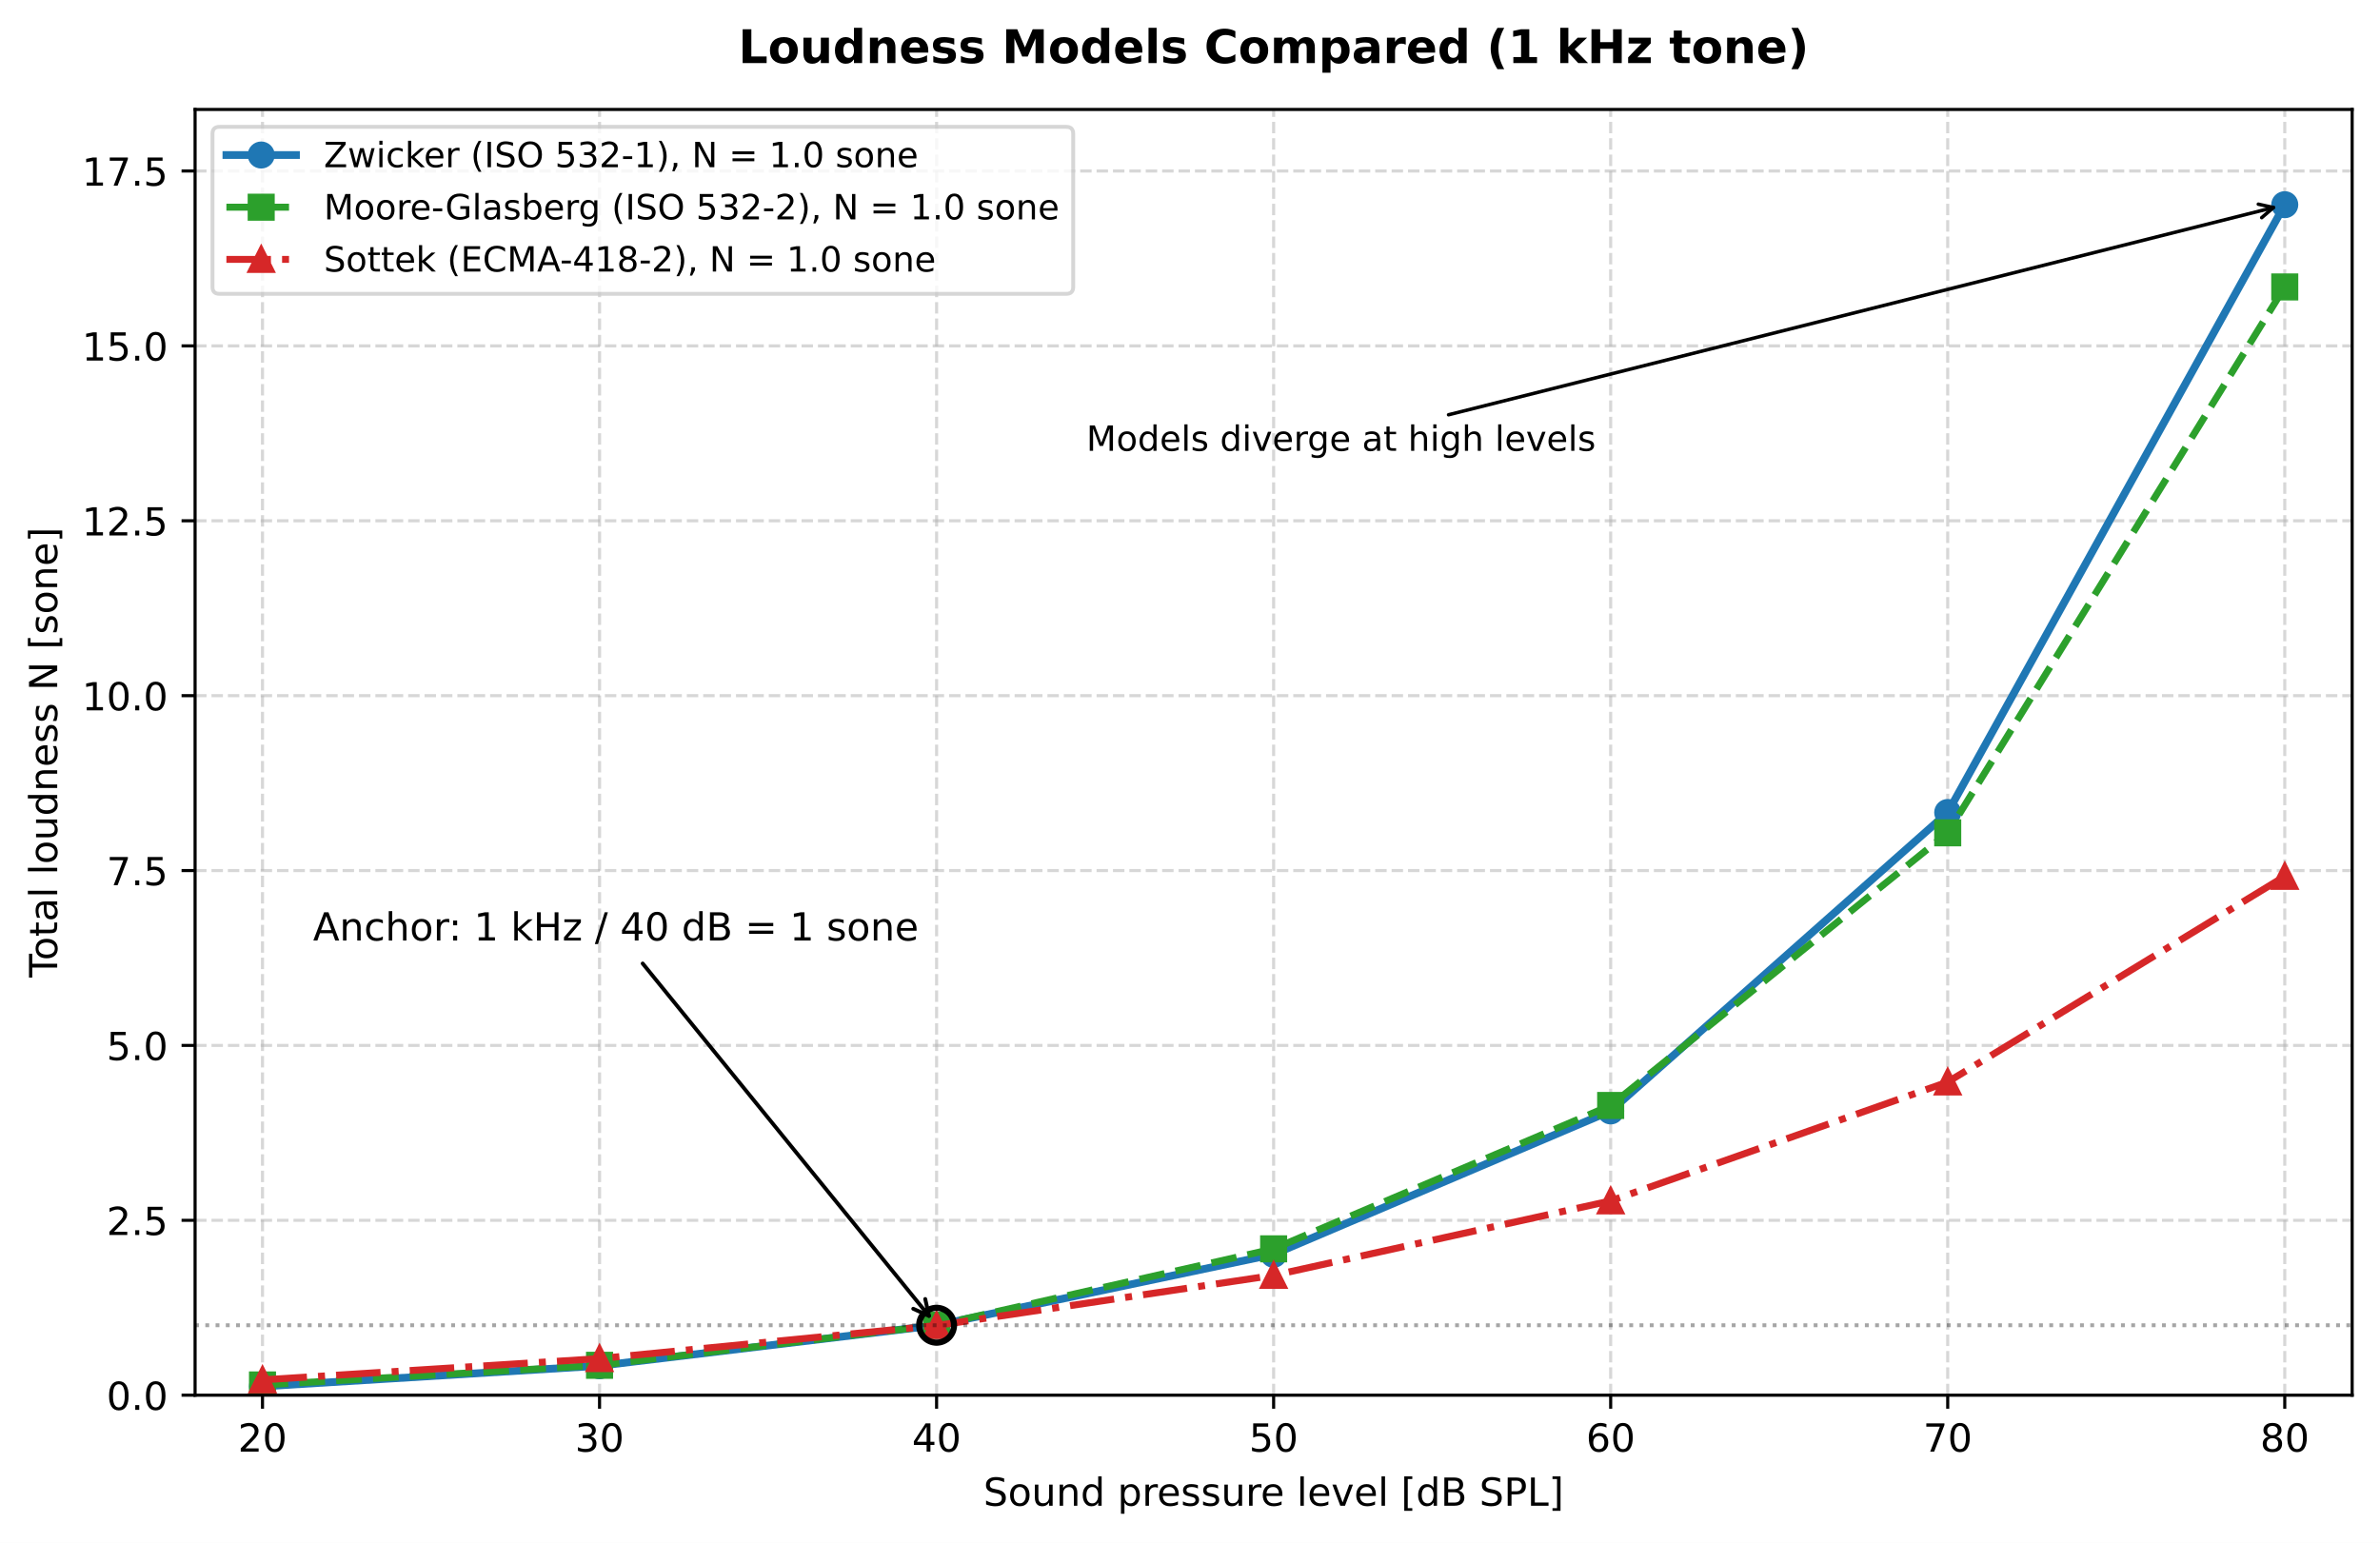
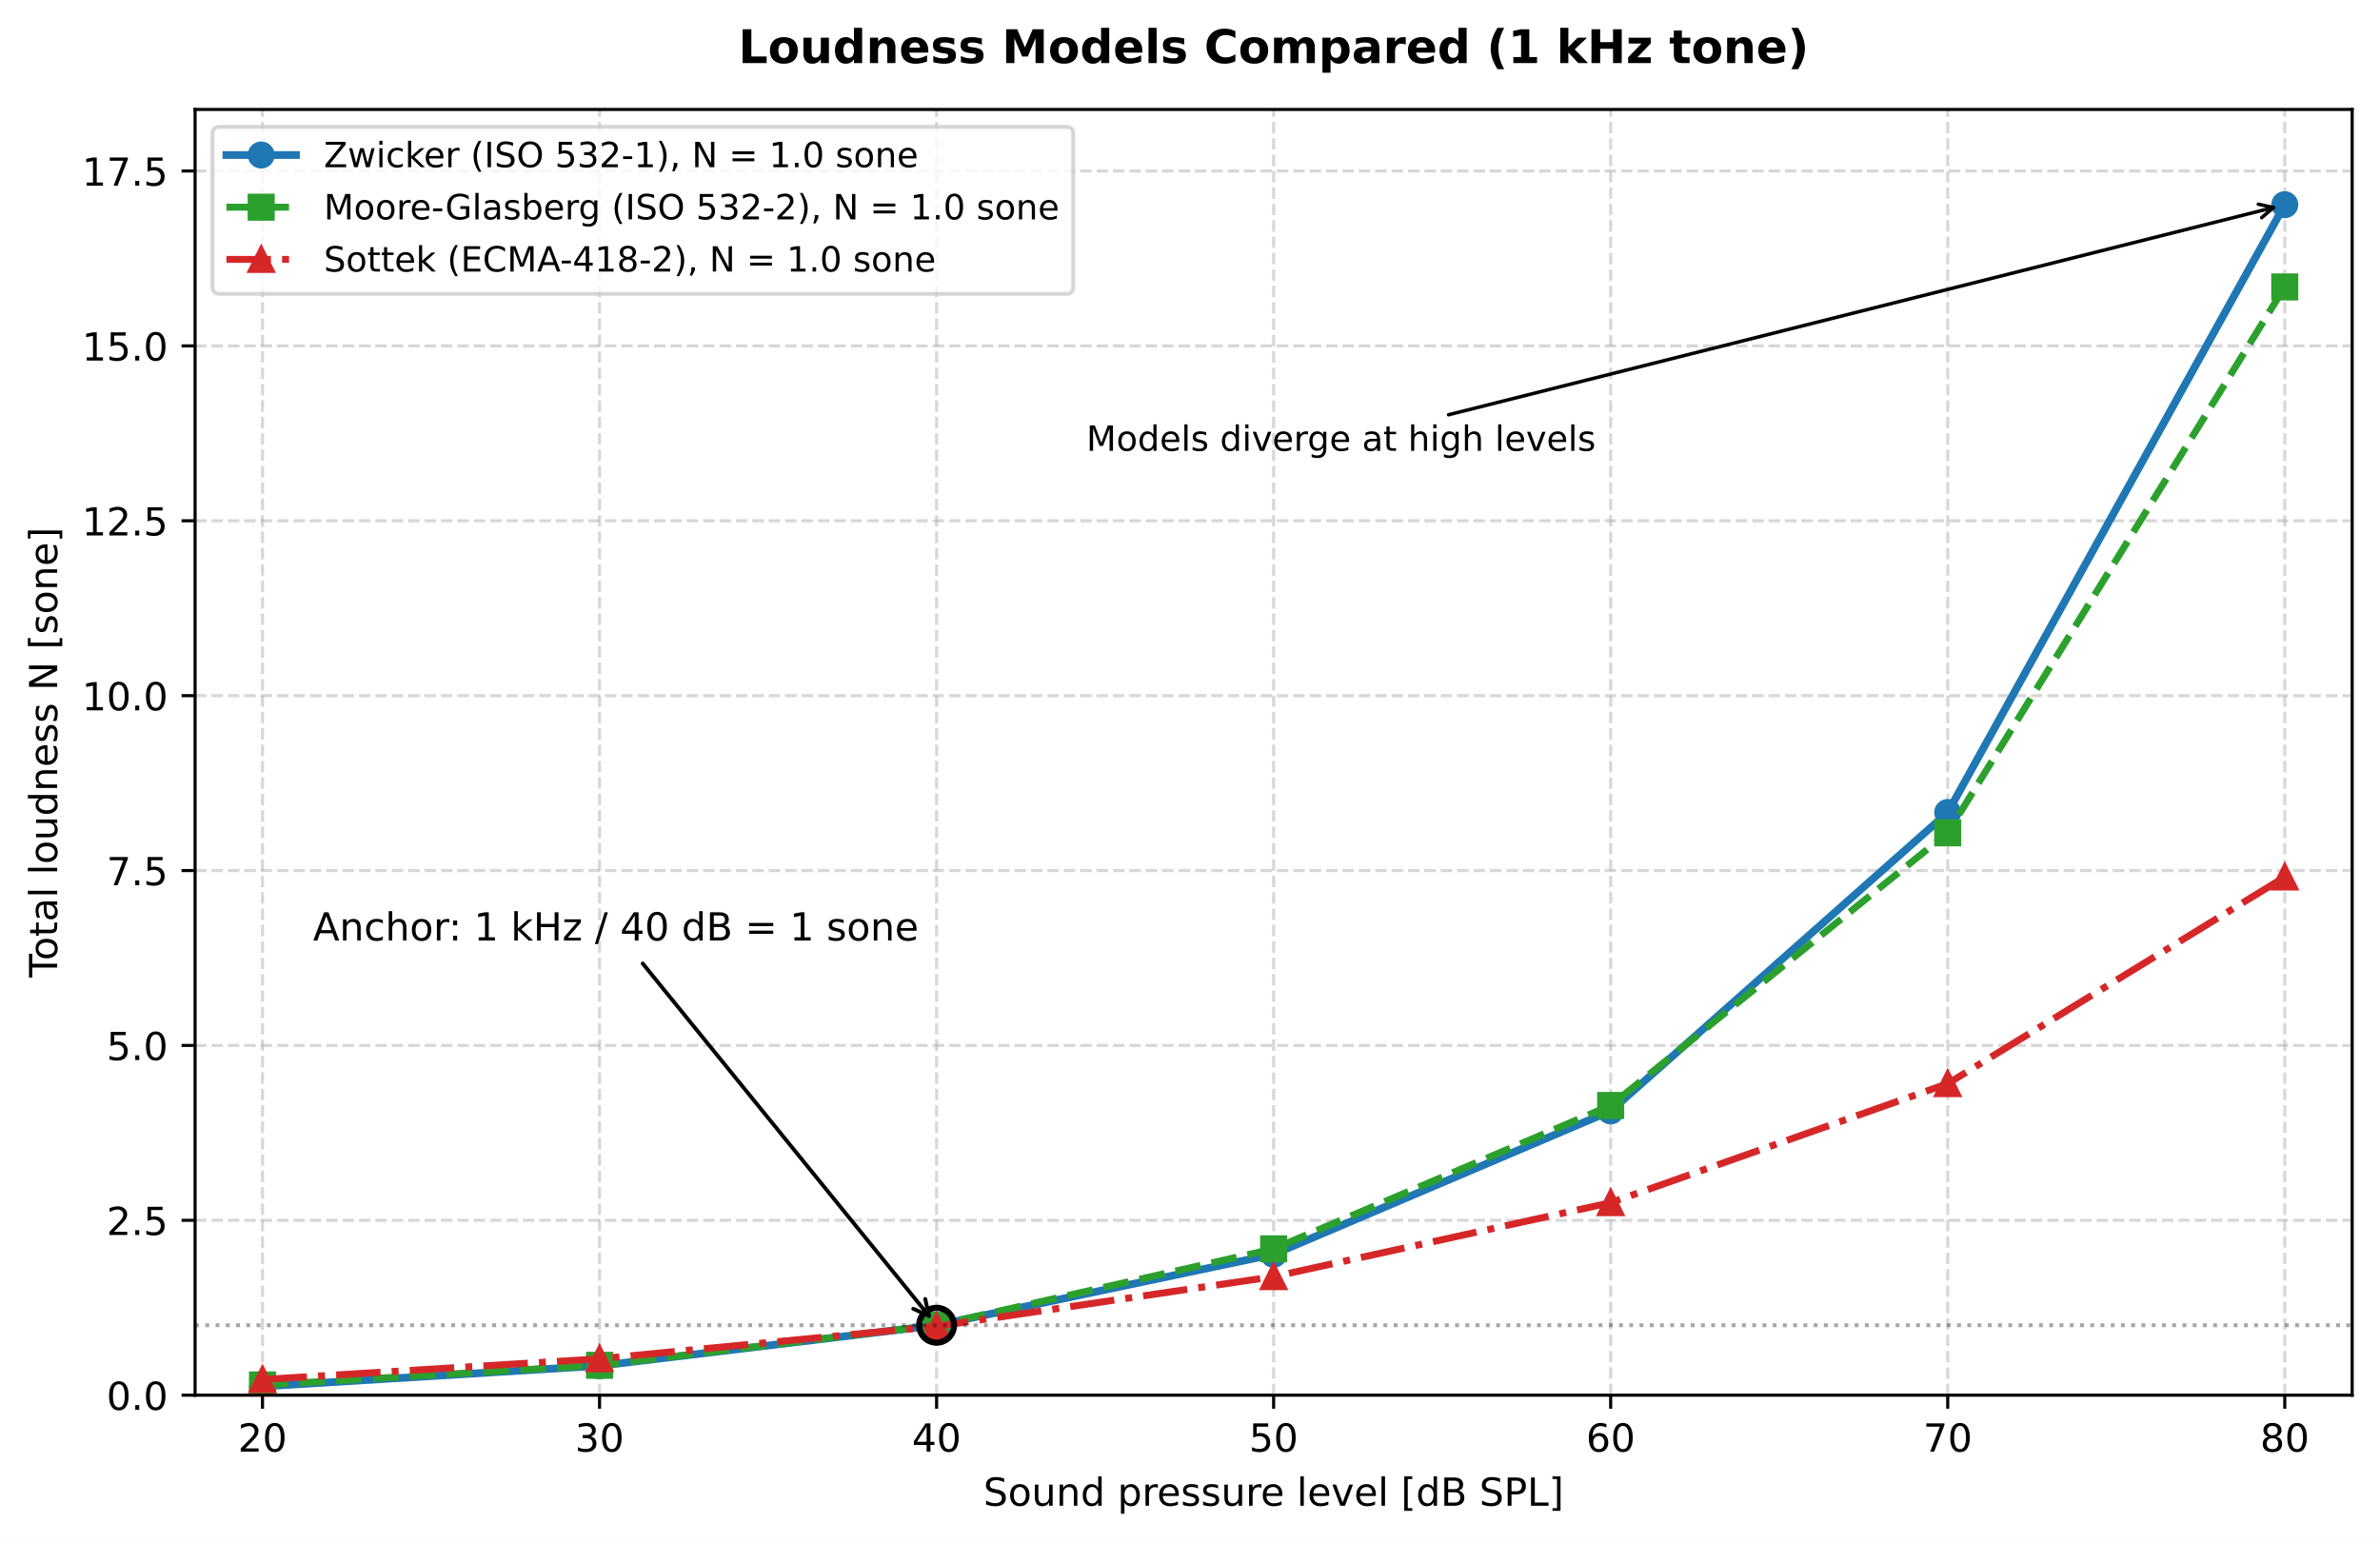
<svg xmlns="http://www.w3.org/2000/svg" xmlns:xlink="http://www.w3.org/1999/xlink" width="615.666pt" height="399.159pt" viewBox="0 0 615.666 399.159" version="1.1">
  <defs>
    <style type="text/css">*{stroke-linejoin: round; stroke-linecap: butt}</style>
  </defs>
  <g id="figure_1">
    <g id="patch_1">
      <path d="M 0 399.159  L 615.666 399.159  L 615.666 0  L 0 0  z " style="fill: #ffffff" />
    </g>
    <g id="axes_1">
      <g id="patch_2">
        <path d="M 50.466 360.958  L 608.466 360.958  L 608.466 28.318  L 50.466 28.318  z " style="fill: #ffffff" />
      </g>
      <g id="matplotlib.axis_1">
        <g id="xtick_1">
          <g id="line2d_1">
            <path d="M 67.904 360.958  L 67.904 28.318  " clip-path="url(#p98f7f7b983)" style="fill: none; stroke-dasharray: 2.96,1.28; stroke-dashoffset: 0; stroke: #b0b0b0; stroke-opacity: 0.5; stroke-width: 0.8" />
          </g>
          <g id="line2d_2">
            <defs>
              <path id="m3d27035b55" d="M 0 0  L 0 3.5  " style="stroke: #000000; stroke-width: 0.8" />
            </defs>
            <g>
              <use xlink:href="#m3d27035b55" x="67.904" y="360.958" style="stroke: #000000; stroke-width: 0.8" />
            </g>
          </g>
          <g id="text_1">
            <text style="font-size: 10px; font-family: 'DejaVu Sans', 'Bitstream Vera Sans', 'Computer Modern Sans Serif', 'Lucida Grande', 'Verdana', 'Geneva', 'Lucid', 'Arial', 'Helvetica', 'Avant Garde', sans-serif; text-anchor: middle" x="67.904" y="375.556" transform="rotate(-0 67.90391 375.5558)">20</text>
          </g>
        </g>
        <g id="xtick_2">
          <g id="line2d_3">
            <path d="M 155.091 360.958  L 155.091 28.318  " clip-path="url(#p98f7f7b983)" style="fill: none; stroke-dasharray: 2.96,1.28; stroke-dashoffset: 0; stroke: #b0b0b0; stroke-opacity: 0.5; stroke-width: 0.8" />
          </g>
          <g id="line2d_4">
            <g>
              <use xlink:href="#m3d27035b55" x="155.091" y="360.958" style="stroke: #000000; stroke-width: 0.8" />
            </g>
          </g>
          <g id="text_2">
            <text style="font-size: 10px; font-family: 'DejaVu Sans', 'Bitstream Vera Sans', 'Computer Modern Sans Serif', 'Lucida Grande', 'Verdana', 'Geneva', 'Lucid', 'Arial', 'Helvetica', 'Avant Garde', sans-serif; text-anchor: middle" x="155.091" y="375.556" transform="rotate(-0 155.0914 375.5558)">30</text>
          </g>
        </g>
        <g id="xtick_3">
          <g id="line2d_5">
            <path d="M 242.279 360.958  L 242.279 28.318  " clip-path="url(#p98f7f7b983)" style="fill: none; stroke-dasharray: 2.96,1.28; stroke-dashoffset: 0; stroke: #b0b0b0; stroke-opacity: 0.5; stroke-width: 0.8" />
          </g>
          <g id="line2d_6">
            <g>
              <use xlink:href="#m3d27035b55" x="242.279" y="360.958" style="stroke: #000000; stroke-width: 0.8" />
            </g>
          </g>
          <g id="text_3">
            <text style="font-size: 10px; font-family: 'DejaVu Sans', 'Bitstream Vera Sans', 'Computer Modern Sans Serif', 'Lucida Grande', 'Verdana', 'Geneva', 'Lucid', 'Arial', 'Helvetica', 'Avant Garde', sans-serif; text-anchor: middle" x="242.279" y="375.556" transform="rotate(-0 242.2789 375.5558)">40</text>
          </g>
        </g>
        <g id="xtick_4">
          <g id="line2d_7">
            <path d="M 329.466 360.958  L 329.466 28.318  " clip-path="url(#p98f7f7b983)" style="fill: none; stroke-dasharray: 2.96,1.28; stroke-dashoffset: 0; stroke: #b0b0b0; stroke-opacity: 0.5; stroke-width: 0.8" />
          </g>
          <g id="line2d_8">
            <g>
              <use xlink:href="#m3d27035b55" x="329.466" y="360.958" style="stroke: #000000; stroke-width: 0.8" />
            </g>
          </g>
          <g id="text_4">
            <text style="font-size: 10px; font-family: 'DejaVu Sans', 'Bitstream Vera Sans', 'Computer Modern Sans Serif', 'Lucida Grande', 'Verdana', 'Geneva', 'Lucid', 'Arial', 'Helvetica', 'Avant Garde', sans-serif; text-anchor: middle" x="329.466" y="375.556" transform="rotate(-0 329.4664 375.5558)">50</text>
          </g>
        </g>
        <g id="xtick_5">
          <g id="line2d_9">
            <path d="M 416.654 360.958  L 416.654 28.318  " clip-path="url(#p98f7f7b983)" style="fill: none; stroke-dasharray: 2.96,1.28; stroke-dashoffset: 0; stroke: #b0b0b0; stroke-opacity: 0.5; stroke-width: 0.8" />
          </g>
          <g id="line2d_10">
            <g>
              <use xlink:href="#m3d27035b55" x="416.654" y="360.958" style="stroke: #000000; stroke-width: 0.8" />
            </g>
          </g>
          <g id="text_5">
            <text style="font-size: 10px; font-family: 'DejaVu Sans', 'Bitstream Vera Sans', 'Computer Modern Sans Serif', 'Lucida Grande', 'Verdana', 'Geneva', 'Lucid', 'Arial', 'Helvetica', 'Avant Garde', sans-serif; text-anchor: middle" x="416.654" y="375.556" transform="rotate(-0 416.6539 375.5558)">60</text>
          </g>
        </g>
        <g id="xtick_6">
          <g id="line2d_11">
            <path d="M 503.841 360.958  L 503.841 28.318  " clip-path="url(#p98f7f7b983)" style="fill: none; stroke-dasharray: 2.96,1.28; stroke-dashoffset: 0; stroke: #b0b0b0; stroke-opacity: 0.5; stroke-width: 0.8" />
          </g>
          <g id="line2d_12">
            <g>
              <use xlink:href="#m3d27035b55" x="503.841" y="360.958" style="stroke: #000000; stroke-width: 0.8" />
            </g>
          </g>
          <g id="text_6">
            <text style="font-size: 10px; font-family: 'DejaVu Sans', 'Bitstream Vera Sans', 'Computer Modern Sans Serif', 'Lucida Grande', 'Verdana', 'Geneva', 'Lucid', 'Arial', 'Helvetica', 'Avant Garde', sans-serif; text-anchor: middle" x="503.841" y="375.556" transform="rotate(-0 503.8414 375.5558)">70</text>
          </g>
        </g>
        <g id="xtick_7">
          <g id="line2d_13">
            <path d="M 591.029 360.958  L 591.029 28.318  " clip-path="url(#p98f7f7b983)" style="fill: none; stroke-dasharray: 2.96,1.28; stroke-dashoffset: 0; stroke: #b0b0b0; stroke-opacity: 0.5; stroke-width: 0.8" />
          </g>
          <g id="line2d_14">
            <g>
              <use xlink:href="#m3d27035b55" x="591.029" y="360.958" style="stroke: #000000; stroke-width: 0.8" />
            </g>
          </g>
          <g id="text_7">
            <text style="font-size: 10px; font-family: 'DejaVu Sans', 'Bitstream Vera Sans', 'Computer Modern Sans Serif', 'Lucida Grande', 'Verdana', 'Geneva', 'Lucid', 'Arial', 'Helvetica', 'Avant Garde', sans-serif; text-anchor: middle" x="591.029" y="375.556" transform="rotate(-0 591.0289 375.5558)">80</text>
          </g>
        </g>
        <g id="text_8">
          <text style="font-size: 10px; font-family: 'DejaVu Sans', 'Bitstream Vera Sans', 'Computer Modern Sans Serif', 'Lucida Grande', 'Verdana', 'Geneva', 'Lucid', 'Arial', 'Helvetica', 'Avant Garde', sans-serif; text-anchor: middle" x="329.466" y="389.557" transform="rotate(-0 329.4664 389.5566)">Sound pressure level [dB SPL]</text>
        </g>
      </g>
      <g id="matplotlib.axis_2">
        <g id="ytick_1">
          <g id="line2d_15">
            <path d="M 50.466 360.958  L 608.466 360.958  " clip-path="url(#p98f7f7b983)" style="fill: none; stroke-dasharray: 2.96,1.28; stroke-dashoffset: 0; stroke: #b0b0b0; stroke-opacity: 0.5; stroke-width: 0.8" />
          </g>
          <g id="line2d_16">
            <defs>
              <path id="mef640d9f3a" d="M 0 0  L -3.5 0  " style="stroke: #000000; stroke-width: 0.8" />
            </defs>
            <g>
              <use xlink:href="#mef640d9f3a" x="50.466" y="360.958" style="stroke: #000000; stroke-width: 0.8" />
            </g>
          </g>
          <g id="text_9">
            <text style="font-size: 10px; font-family: 'DejaVu Sans', 'Bitstream Vera Sans', 'Computer Modern Sans Serif', 'Lucida Grande', 'Verdana', 'Geneva', 'Lucid', 'Arial', 'Helvetica', 'Avant Garde', sans-serif; text-anchor: end" x="43.466" y="364.757" transform="rotate(-0 43.46641 364.757)">0.0</text>
          </g>
        </g>
        <g id="ytick_2">
          <g id="line2d_17">
            <path d="M 50.466 315.713  L 608.466 315.713  " clip-path="url(#p98f7f7b983)" style="fill: none; stroke-dasharray: 2.96,1.28; stroke-dashoffset: 0; stroke: #b0b0b0; stroke-opacity: 0.5; stroke-width: 0.8" />
          </g>
          <g id="line2d_18">
            <g>
              <use xlink:href="#mef640d9f3a" x="50.466" y="315.713" style="stroke: #000000; stroke-width: 0.8" />
            </g>
          </g>
          <g id="text_10">
            <text style="font-size: 10px; font-family: 'DejaVu Sans', 'Bitstream Vera Sans', 'Computer Modern Sans Serif', 'Lucida Grande', 'Verdana', 'Geneva', 'Lucid', 'Arial', 'Helvetica', 'Avant Garde', sans-serif; text-anchor: end" x="43.466" y="319.512" transform="rotate(-0 43.46641 319.5115)">2.5</text>
          </g>
        </g>
        <g id="ytick_3">
          <g id="line2d_19">
            <path d="M 50.466 270.467  L 608.466 270.467  " clip-path="url(#p98f7f7b983)" style="fill: none; stroke-dasharray: 2.96,1.28; stroke-dashoffset: 0; stroke: #b0b0b0; stroke-opacity: 0.5; stroke-width: 0.8" />
          </g>
          <g id="line2d_20">
            <g>
              <use xlink:href="#mef640d9f3a" x="50.466" y="270.467" style="stroke: #000000; stroke-width: 0.8" />
            </g>
          </g>
          <g id="text_11">
            <text style="font-size: 10px; font-family: 'DejaVu Sans', 'Bitstream Vera Sans', 'Computer Modern Sans Serif', 'Lucida Grande', 'Verdana', 'Geneva', 'Lucid', 'Arial', 'Helvetica', 'Avant Garde', sans-serif; text-anchor: end" x="43.466" y="274.266" transform="rotate(-0 43.46641 274.2661)">5.0</text>
          </g>
        </g>
        <g id="ytick_4">
          <g id="line2d_21">
            <path d="M 50.466 225.222  L 608.466 225.222  " clip-path="url(#p98f7f7b983)" style="fill: none; stroke-dasharray: 2.96,1.28; stroke-dashoffset: 0; stroke: #b0b0b0; stroke-opacity: 0.5; stroke-width: 0.8" />
          </g>
          <g id="line2d_22">
            <g>
              <use xlink:href="#mef640d9f3a" x="50.466" y="225.222" style="stroke: #000000; stroke-width: 0.8" />
            </g>
          </g>
          <g id="text_12">
            <text style="font-size: 10px; font-family: 'DejaVu Sans', 'Bitstream Vera Sans', 'Computer Modern Sans Serif', 'Lucida Grande', 'Verdana', 'Geneva', 'Lucid', 'Arial', 'Helvetica', 'Avant Garde', sans-serif; text-anchor: end" x="43.466" y="229.021" transform="rotate(-0 43.46641 229.0206)">7.5</text>
          </g>
        </g>
        <g id="ytick_5">
          <g id="line2d_23">
            <path d="M 50.466 179.976  L 608.466 179.976  " clip-path="url(#p98f7f7b983)" style="fill: none; stroke-dasharray: 2.96,1.28; stroke-dashoffset: 0; stroke: #b0b0b0; stroke-opacity: 0.5; stroke-width: 0.8" />
          </g>
          <g id="line2d_24">
            <g>
              <use xlink:href="#mef640d9f3a" x="50.466" y="179.976" style="stroke: #000000; stroke-width: 0.8" />
            </g>
          </g>
          <g id="text_13">
            <text style="font-size: 10px; font-family: 'DejaVu Sans', 'Bitstream Vera Sans', 'Computer Modern Sans Serif', 'Lucida Grande', 'Verdana', 'Geneva', 'Lucid', 'Arial', 'Helvetica', 'Avant Garde', sans-serif; text-anchor: end" x="43.466" y="183.775" transform="rotate(-0 43.46641 183.7752)">10.0</text>
          </g>
        </g>
        <g id="ytick_6">
          <g id="line2d_25">
            <path d="M 50.466 134.731  L 608.466 134.731  " clip-path="url(#p98f7f7b983)" style="fill: none; stroke-dasharray: 2.96,1.28; stroke-dashoffset: 0; stroke: #b0b0b0; stroke-opacity: 0.5; stroke-width: 0.8" />
          </g>
          <g id="line2d_26">
            <g>
              <use xlink:href="#mef640d9f3a" x="50.466" y="134.731" style="stroke: #000000; stroke-width: 0.8" />
            </g>
          </g>
          <g id="text_14">
            <text style="font-size: 10px; font-family: 'DejaVu Sans', 'Bitstream Vera Sans', 'Computer Modern Sans Serif', 'Lucida Grande', 'Verdana', 'Geneva', 'Lucid', 'Arial', 'Helvetica', 'Avant Garde', sans-serif; text-anchor: end" x="43.466" y="138.53" transform="rotate(-0 43.46641 138.5297)">12.5</text>
          </g>
        </g>
        <g id="ytick_7">
          <g id="line2d_27">
            <path d="M 50.466 89.485  L 608.466 89.485  " clip-path="url(#p98f7f7b983)" style="fill: none; stroke-dasharray: 2.96,1.28; stroke-dashoffset: 0; stroke: #b0b0b0; stroke-opacity: 0.5; stroke-width: 0.8" />
          </g>
          <g id="line2d_28">
            <g>
              <use xlink:href="#mef640d9f3a" x="50.466" y="89.485" style="stroke: #000000; stroke-width: 0.8" />
            </g>
          </g>
          <g id="text_15">
            <text style="font-size: 10px; font-family: 'DejaVu Sans', 'Bitstream Vera Sans', 'Computer Modern Sans Serif', 'Lucida Grande', 'Verdana', 'Geneva', 'Lucid', 'Arial', 'Helvetica', 'Avant Garde', sans-serif; text-anchor: end" x="43.466" y="93.284" transform="rotate(-0 43.46641 93.28429)">15.0</text>
          </g>
        </g>
        <g id="ytick_8">
          <g id="line2d_29">
            <path d="M 50.466 44.24  L 608.466 44.24  " clip-path="url(#p98f7f7b983)" style="fill: none; stroke-dasharray: 2.96,1.28; stroke-dashoffset: 0; stroke: #b0b0b0; stroke-opacity: 0.5; stroke-width: 0.8" />
          </g>
          <g id="line2d_30">
            <g>
              <use xlink:href="#mef640d9f3a" x="50.466" y="44.24" style="stroke: #000000; stroke-width: 0.8" />
            </g>
          </g>
          <g id="text_16">
            <text style="font-size: 10px; font-family: 'DejaVu Sans', 'Bitstream Vera Sans', 'Computer Modern Sans Serif', 'Lucida Grande', 'Verdana', 'Geneva', 'Lucid', 'Arial', 'Helvetica', 'Avant Garde', sans-serif; text-anchor: end" x="43.466" y="48.039" transform="rotate(-0 43.46641 48.03884)">17.5</text>
          </g>
        </g>
        <g id="text_17">
          <text style="font-size: 10px; font-family: 'DejaVu Sans', 'Bitstream Vera Sans', 'Computer Modern Sans Serif', 'Lucida Grande', 'Verdana', 'Geneva', 'Lucid', 'Arial', 'Helvetica', 'Avant Garde', sans-serif; text-anchor: middle" x="14.798" y="194.638" transform="rotate(-90 14.79844 194.6381)">Total loudness N [sone]</text>
        </g>
      </g>
      <g id="line2d_31">
        <path d="M 67.904 358.681  L 155.091 353.346  L 242.279 342.86  L 329.466 324.509  L 416.654 287.411  L 503.841 210.207  L 591.029 52.958  " clip-path="url(#p98f7f7b983)" style="fill: none; stroke: #1f77b4; stroke-width: 2; stroke-linecap: square" />
        <defs>
          <path id="m49466b02c9" d="M 0 3  C 0.796 3 1.559 2.684 2.121 2.121  C 2.684 1.559 3 0.796 3 0  C 3 -0.796 2.684 -1.559 2.121 -2.121  C 1.559 -2.684 0.796 -3 0 -3  C -0.796 -3 -1.559 -2.684 -2.121 -2.121  C -2.684 -1.559 -3 -0.796 -3 0  C -3 0.796 -2.684 1.559 -2.121 2.121  C -1.559 2.684 -0.796 3 0 3  z " style="stroke: #1f77b4" />
        </defs>
        <g clip-path="url(#p98f7f7b983)">
          <use xlink:href="#m49466b02c9" x="67.904" y="358.681" style="fill: #1f77b4; stroke: #1f77b4" />
          <use xlink:href="#m49466b02c9" x="155.091" y="353.346" style="fill: #1f77b4; stroke: #1f77b4" />
          <use xlink:href="#m49466b02c9" x="242.279" y="342.86" style="fill: #1f77b4; stroke: #1f77b4" />
          <use xlink:href="#m49466b02c9" x="329.466" y="324.509" style="fill: #1f77b4; stroke: #1f77b4" />
          <use xlink:href="#m49466b02c9" x="416.654" y="287.411" style="fill: #1f77b4; stroke: #1f77b4" />
          <use xlink:href="#m49466b02c9" x="503.841" y="210.207" style="fill: #1f77b4; stroke: #1f77b4" />
          <use xlink:href="#m49466b02c9" x="591.029" y="52.958" style="fill: #1f77b4; stroke: #1f77b4" />
        </g>
      </g>
      <g id="line2d_32">
        <path d="M 67.904 358.312  L 155.091 353.221  L 242.279 342.858  L 329.466 323.092  L 416.654 286.001  L 503.841 215.465  L 591.029 74.237  " clip-path="url(#p98f7f7b983)" style="fill: none; stroke-dasharray: 6.66,2.88; stroke-dashoffset: 0; stroke: #2ca02c; stroke-width: 1.8" />
        <defs>
          <path id="m17eb9bc728" d="M -3 3  L 3 3  L 3 -3  L -3 -3  z " style="stroke: #2ca02c; stroke-linejoin: miter" />
        </defs>
        <g clip-path="url(#p98f7f7b983)">
          <use xlink:href="#m17eb9bc728" x="67.904" y="358.312" style="fill: #2ca02c; stroke: #2ca02c; stroke-linejoin: miter" />
          <use xlink:href="#m17eb9bc728" x="155.091" y="353.221" style="fill: #2ca02c; stroke: #2ca02c; stroke-linejoin: miter" />
          <use xlink:href="#m17eb9bc728" x="242.279" y="342.858" style="fill: #2ca02c; stroke: #2ca02c; stroke-linejoin: miter" />
          <use xlink:href="#m17eb9bc728" x="329.466" y="323.092" style="fill: #2ca02c; stroke: #2ca02c; stroke-linejoin: miter" />
          <use xlink:href="#m17eb9bc728" x="416.654" y="286.001" style="fill: #2ca02c; stroke: #2ca02c; stroke-linejoin: miter" />
          <use xlink:href="#m17eb9bc728" x="503.841" y="215.465" style="fill: #2ca02c; stroke: #2ca02c; stroke-linejoin: miter" />
          <use xlink:href="#m17eb9bc728" x="591.029" y="74.237" style="fill: #2ca02c; stroke: #2ca02c; stroke-linejoin: miter" />
        </g>
      </g>
      <g id="line2d_33">
-         <path d="M 67.904 356.993  L 155.091 351.488  L 242.279 342.933  L 329.466 329.953  L 416.654 310.68  L 503.841 279.926  L 591.029 226.718  " clip-path="url(#p98f7f7b983)" style="fill: none; stroke-dasharray: 11.52,2.88,1.8,2.88; stroke-dashoffset: 0; stroke: #d62728; stroke-width: 1.8" />
+         <path d="M 67.904 356.899  L 155.091 351.539  L 242.279 343.14  L 329.466 330.293  L 416.654 311.148  L 503.841 280.342  L 591.029 226.887  " clip-path="url(#p98f7f7b983)" style="fill: none; stroke-dasharray: 11.52,2.88,1.8,2.88; stroke-dashoffset: 0; stroke: #d62728; stroke-width: 1.8" />
        <defs>
          <path id="ma5ac042292" d="M 0 -3  L -3 3  L 3 3  z " style="stroke: #d62728; stroke-linejoin: miter" />
        </defs>
        <g clip-path="url(#p98f7f7b983)">
-           <use xlink:href="#ma5ac042292" x="67.904" y="356.993" style="fill: #d62728; stroke: #d62728; stroke-linejoin: miter" />
-           <use xlink:href="#ma5ac042292" x="155.091" y="351.488" style="fill: #d62728; stroke: #d62728; stroke-linejoin: miter" />
-           <use xlink:href="#ma5ac042292" x="242.279" y="342.933" style="fill: #d62728; stroke: #d62728; stroke-linejoin: miter" />
-           <use xlink:href="#ma5ac042292" x="329.466" y="329.953" style="fill: #d62728; stroke: #d62728; stroke-linejoin: miter" />
-           <use xlink:href="#ma5ac042292" x="416.654" y="310.68" style="fill: #d62728; stroke: #d62728; stroke-linejoin: miter" />
-           <use xlink:href="#ma5ac042292" x="503.841" y="279.926" style="fill: #d62728; stroke: #d62728; stroke-linejoin: miter" />
-           <use xlink:href="#ma5ac042292" x="591.029" y="226.718" style="fill: #d62728; stroke: #d62728; stroke-linejoin: miter" />
+           <use xlink:href="#ma5ac042292" x="67.904" y="356.899" style="fill: #d62728; stroke: #d62728; stroke-linejoin: miter" />
+           <use xlink:href="#ma5ac042292" x="155.091" y="351.539" style="fill: #d62728; stroke: #d62728; stroke-linejoin: miter" />
+           <use xlink:href="#ma5ac042292" x="242.279" y="343.14" style="fill: #d62728; stroke: #d62728; stroke-linejoin: miter" />
+           <use xlink:href="#ma5ac042292" x="329.466" y="330.293" style="fill: #d62728; stroke: #d62728; stroke-linejoin: miter" />
+           <use xlink:href="#ma5ac042292" x="416.654" y="311.148" style="fill: #d62728; stroke: #d62728; stroke-linejoin: miter" />
+           <use xlink:href="#ma5ac042292" x="503.841" y="280.342" style="fill: #d62728; stroke: #d62728; stroke-linejoin: miter" />
+           <use xlink:href="#ma5ac042292" x="591.029" y="226.887" style="fill: #d62728; stroke: #d62728; stroke-linejoin: miter" />
        </g>
      </g>
      <g id="line2d_34">
        <path d="M 50.466 342.86  L 608.466 342.86  " clip-path="url(#p98f7f7b983)" style="fill: none; stroke-dasharray: 1,1.65; stroke-dashoffset: 0; stroke: #000000; stroke-opacity: 0.35" />
      </g>
      <g id="patch_3">
        <path d="M 50.466 360.958  L 50.466 28.318  " style="fill: none; stroke: #000000; stroke-width: 0.8; stroke-linejoin: miter; stroke-linecap: square" />
      </g>
      <g id="patch_4">
        <path d="M 608.466 360.958  L 608.466 28.318  " style="fill: none; stroke: #000000; stroke-width: 0.8; stroke-linejoin: miter; stroke-linecap: square" />
      </g>
      <g id="patch_5">
        <path d="M 50.466 360.958  L 608.466 360.958  " style="fill: none; stroke: #000000; stroke-width: 0.8; stroke-linejoin: miter; stroke-linecap: square" />
      </g>
      <g id="patch_6">
        <path d="M 50.466 28.318  L 608.466 28.318  " style="fill: none; stroke: #000000; stroke-width: 0.8; stroke-linejoin: miter; stroke-linecap: square" />
      </g>
      <g id="patch_7">
        <path d="M 166.253 249.273  Q 203.636 295.291 240.314 340.441  " style="fill: none; stroke: #000000; stroke-linecap: round" />
        <path d="M 239.344 336.076  L 240.314 340.441  L 236.24 338.598  " style="fill: none; stroke: #000000; stroke-linecap: round" />
      </g>
      <g id="text_18">
        <text style="font-size: 10px; font-family: 'DejaVu Sans', 'Bitstream Vera Sans', 'Computer Modern Sans Serif', 'Lucida Grande', 'Verdana', 'Geneva', 'Lucid', 'Arial', 'Helvetica', 'Avant Garde', sans-serif; text-anchor: start" x="80.982" y="243.32" transform="rotate(-0 80.98203 243.32)">Anchor: 1 kHz / 40 dB = 1 sone</text>
      </g>
      <g id="patch_8">
        <path d="M 374.716 107.307  Q 481.904 80.376 588.116 53.69  " style="fill: none; stroke: #000000; stroke-width: 0.9; stroke-linecap: round" />
        <path d="M 584.185 52.822  L 588.116 53.69  L 585.063 56.313  " style="fill: none; stroke: #000000; stroke-width: 0.9; stroke-linecap: round" />
      </g>
      <g id="text_19">
        <text style="font-size: 9px; font-family: 'DejaVu Sans', 'Bitstream Vera Sans', 'Computer Modern Sans Serif', 'Lucida Grande', 'Verdana', 'Geneva', 'Lucid', 'Arial', 'Helvetica', 'Avant Garde', sans-serif; text-anchor: middle" x="346.904" y="116.633" transform="rotate(-0 346.9039 116.6327)">Models diverge at high levels</text>
      </g>
      <g id="text_20">
        <text style="font-weight: 700; font-size: 12px; font-family: 'DejaVu Sans', 'Bitstream Vera Sans', 'Computer Modern Sans Serif', 'Lucida Grande', 'Verdana', 'Geneva', 'Lucid', 'Arial', 'Helvetica', 'Avant Garde', sans-serif; text-anchor: middle" x="329.466" y="16.318" transform="rotate(-0 329.4664 16.31812)">Loudness Models Compared (1 kHz tone)</text>
      </g>
      <g id="line2d_35">
        <defs>
          <path id="m79ae5f04a8" d="M 0 4.5  C 1.193 4.5 2.338 4.026 3.182 3.182  C 4.026 2.338 4.5 1.193 4.5 0  C 4.5 -1.193 4.026 -2.338 3.182 -3.182  C 2.338 -4.026 1.193 -4.5 0 -4.5  C -1.193 -4.5 -2.338 -4.026 -3.182 -3.182  C -4.026 -2.338 -4.5 -1.193 -4.5 0  C -4.5 1.193 -4.026 2.338 -3.182 3.182  C -2.338 4.026 -1.193 4.5 0 4.5  z " style="stroke: #000000; stroke-width: 1.6" />
        </defs>
        <g clip-path="url(#p98f7f7b983)">
          <use xlink:href="#m79ae5f04a8" x="242.279" y="342.86" style="fill-opacity: 0; stroke: #000000; stroke-width: 1.6" />
        </g>
      </g>
      <g id="legend_1">
        <g id="patch_9">
          <path d="M 56.766 76.02  L 275.821 76.02  Q 277.621 76.02 277.621 74.22  L 277.621 34.618  Q 277.621 32.818 275.821 32.818  L 56.766 32.818  Q 54.966 32.818 54.966 34.618  L 54.966 74.22  Q 54.966 76.02 56.766 76.02  z " style="fill: #ffffff; opacity: 0.8; stroke: #cccccc; stroke-linejoin: miter" />
        </g>
        <g id="line2d_36">
          <path d="M 58.566 40.107  L 67.566 40.107  L 76.566 40.107  " style="fill: none; stroke: #1f77b4; stroke-width: 2; stroke-linecap: square" />
          <g>
            <use xlink:href="#m49466b02c9" x="67.566" y="40.107" style="fill: #1f77b4; stroke: #1f77b4" />
          </g>
        </g>
        <g id="text_21">
          <text style="font-size: 9px; font-family: 'DejaVu Sans', 'Bitstream Vera Sans', 'Computer Modern Sans Serif', 'Lucida Grande', 'Verdana', 'Geneva', 'Lucid', 'Arial', 'Helvetica', 'Avant Garde', sans-serif; text-anchor: start" x="83.766" y="43.257" transform="rotate(-0 83.76641 43.25672)">Zwicker (ISO 532-1), N = 1.0 sone</text>
        </g>
        <g id="line2d_37">
          <path d="M 58.566 53.607  L 67.566 53.607  L 76.566 53.607  " style="fill: none; stroke-dasharray: 6.66,2.88; stroke-dashoffset: 0; stroke: #2ca02c; stroke-width: 1.8" />
          <g>
            <use xlink:href="#m17eb9bc728" x="67.566" y="53.607" style="fill: #2ca02c; stroke: #2ca02c; stroke-linejoin: miter" />
          </g>
        </g>
        <g id="text_22">
          <text style="font-size: 9px; font-family: 'DejaVu Sans', 'Bitstream Vera Sans', 'Computer Modern Sans Serif', 'Lucida Grande', 'Verdana', 'Geneva', 'Lucid', 'Arial', 'Helvetica', 'Avant Garde', sans-serif; text-anchor: start" x="83.766" y="56.757" transform="rotate(-0 83.76641 56.75742)">Moore-Glasberg (ISO 532-2), N = 1.0 sone</text>
        </g>
        <g id="line2d_38">
          <path d="M 58.566 67.108  L 67.566 67.108  L 76.566 67.108  " style="fill: none; stroke-dasharray: 11.52,2.88,1.8,2.88; stroke-dashoffset: 0; stroke: #d62728; stroke-width: 1.8" />
          <g>
            <use xlink:href="#ma5ac042292" x="67.566" y="67.108" style="fill: #d62728; stroke: #d62728; stroke-linejoin: miter" />
          </g>
        </g>
        <g id="text_23">
          <text style="font-size: 9px; font-family: 'DejaVu Sans', 'Bitstream Vera Sans', 'Computer Modern Sans Serif', 'Lucida Grande', 'Verdana', 'Geneva', 'Lucid', 'Arial', 'Helvetica', 'Avant Garde', sans-serif; text-anchor: start" x="83.766" y="70.258" transform="rotate(-0 83.76641 70.25813)">Sottek (ECMA-418-2), N = 1.0 sone</text>
        </g>
      </g>
    </g>
  </g>
  <defs>
    <clipPath id="p98f7f7b983">
      <rect x="50.466" y="28.318" width="558" height="332.64" />
    </clipPath>
  </defs>
</svg>
